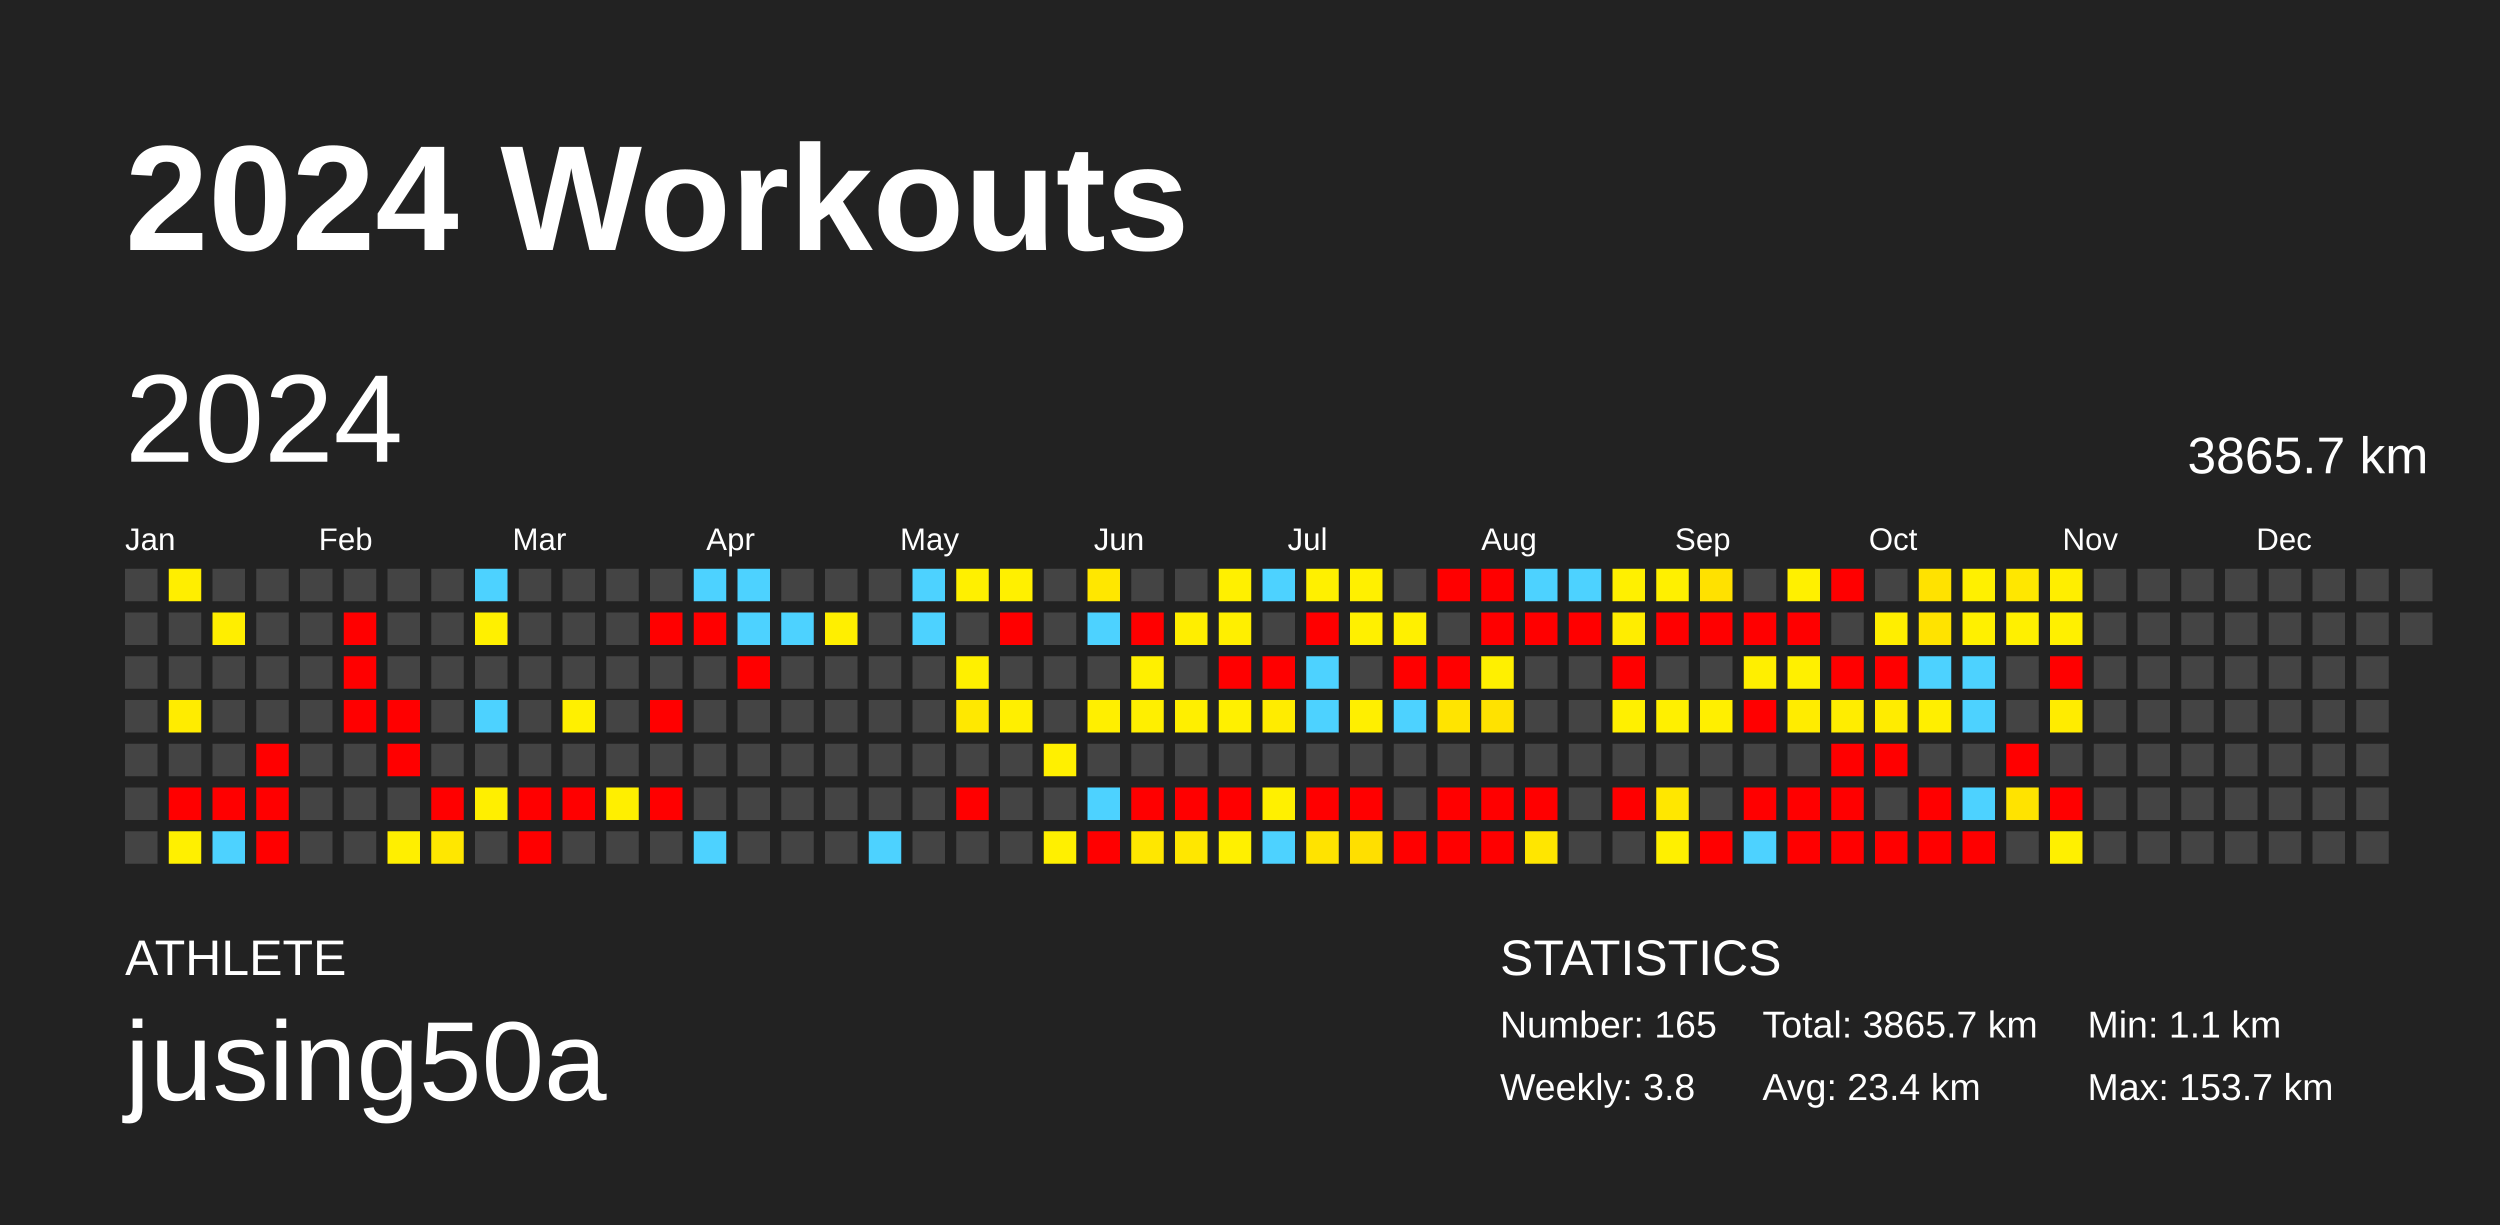
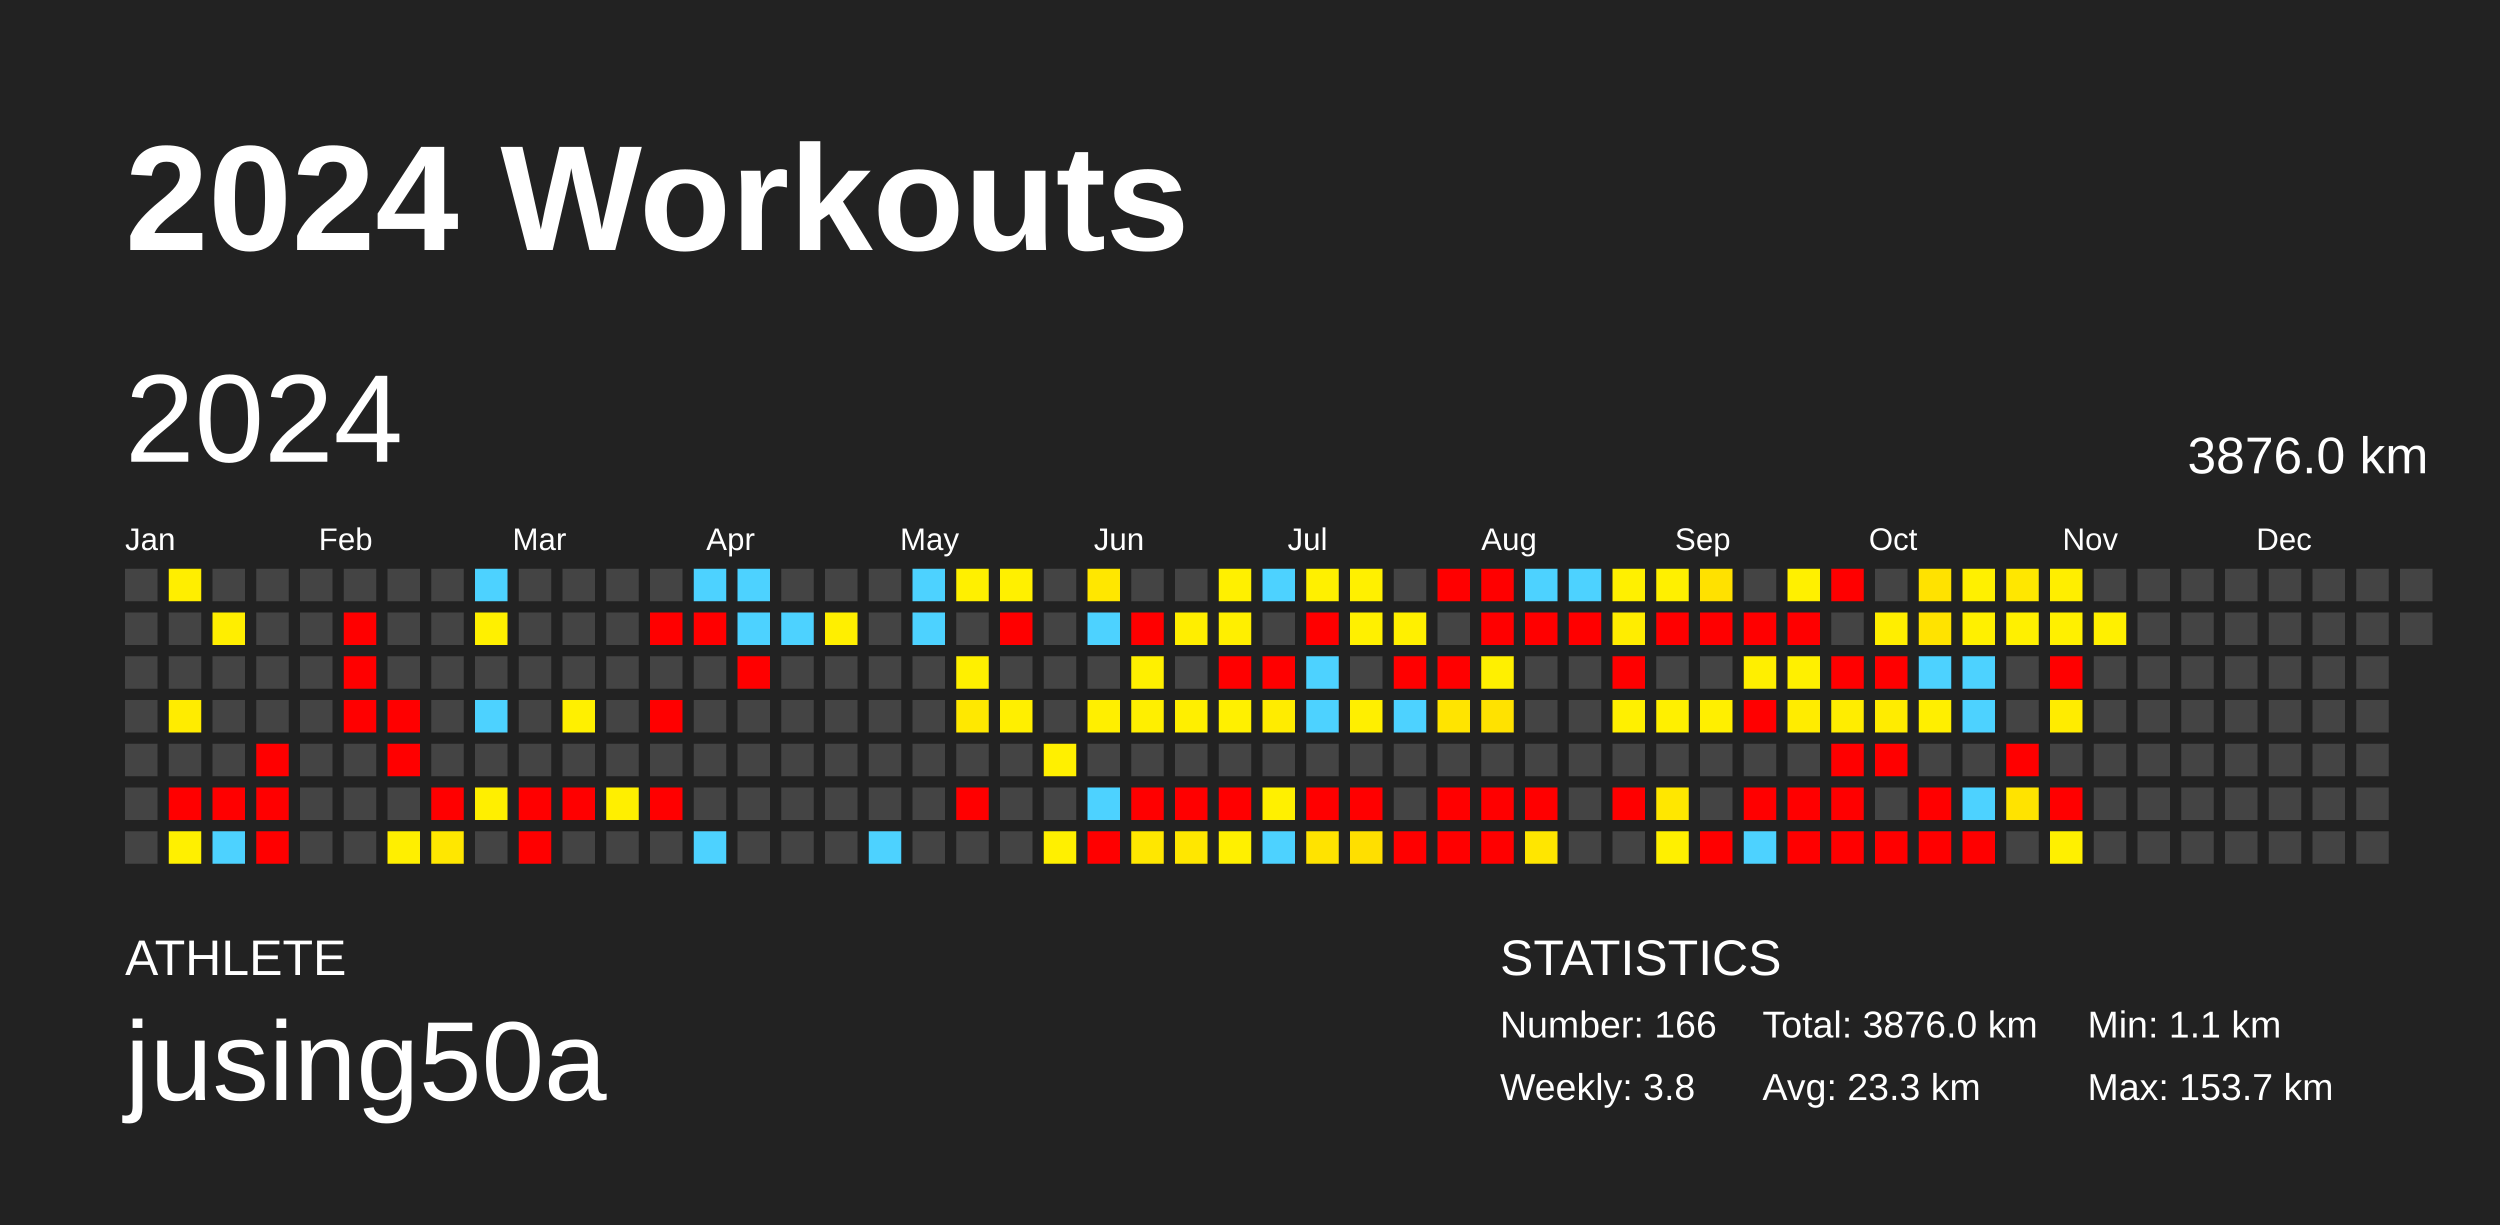
<svg xmlns="http://www.w3.org/2000/svg" baseProfile="full" height="98mm" version="1.1" viewBox="0,0,200,98" width="200mm">
  <defs />
  <rect fill="#222222" height="98" width="200" x="0" y="0" />
  <text fill="#FFFFFF" style="font-size:12px; font-family:Arial; font-weight:bold;" x="10" y="20">2024 Workouts</text>
  <text fill="#FFFFFF" style="font-size:4px; font-family:Arial" x="10" y="78">ATHLETE</text>
  <text fill="#FFFFFF" style="font-size:9px; font-family:Arial" x="10" y="88">jusing50a</text>
  <text fill="#FFFFFF" style="font-size:4px; font-family:Arial" x="120" y="78">STATISTICS</text>
-   <text fill="#FFFFFF" style="font-size:3px; font-family:Arial" x="120" y="83">Number: 165</text>
+   <text fill="#FFFFFF" style="font-size:3px; font-family:Arial" x="120" y="83">Number: 166</text>
  <text fill="#FFFFFF" style="font-size:3px; font-family:Arial" x="120" y="88">Weekly: 3.8</text>
-   <text fill="#FFFFFF" style="font-size:3px; font-family:Arial" x="141" y="83">Total: 3865.7 km</text>
-   <text fill="#FFFFFF" style="font-size:3px; font-family:Arial" x="141" y="88">Avg: 23.4 km</text>
+   <text fill="#FFFFFF" style="font-size:3px; font-family:Arial" x="141" y="83">Total: 3876.0 km</text>
+   <text fill="#FFFFFF" style="font-size:3px; font-family:Arial" x="141" y="88">Avg: 23.3 km</text>
  <text fill="#FFFFFF" style="font-size:3px; font-family:Arial" x="167" y="83">Min: 1.1 km</text>
  <text fill="#FFFFFF" style="font-size:3px; font-family:Arial" x="167" y="88">Max: 153.7 km</text>
  <text dominant-baseline="hanging" fill="#FFFFFF" style="font-size:10.0px; font-family:Arial;" x="10" y="30">2024</text>
-   <text dominant-baseline="hanging" fill="#FFFFFF" style="font-size:4.125px; font-family:Arial;" x="175" y="35">3865.7 km</text>
+   <text dominant-baseline="hanging" fill="#FFFFFF" style="font-size:4.125px; font-family:Arial;" x="175" y="35">3876.0 km</text>
  <text fill="#FFFFFF" style="font-size:2.5px; font-family:Arial" x="10.0" y="44">Jan</text>
  <text fill="#FFFFFF" style="font-size:2.5px; font-family:Arial" x="25.5" y="44">Feb</text>
  <text fill="#FFFFFF" style="font-size:2.5px; font-family:Arial" x="41.0" y="44">Mar</text>
  <text fill="#FFFFFF" style="font-size:2.5px; font-family:Arial" x="56.5" y="44">Apr</text>
  <text fill="#FFFFFF" style="font-size:2.5px; font-family:Arial" x="72.0" y="44">May</text>
  <text fill="#FFFFFF" style="font-size:2.5px; font-family:Arial" x="87.5" y="44">Jun</text>
  <text fill="#FFFFFF" style="font-size:2.5px; font-family:Arial" x="103.0" y="44">Jul</text>
  <text fill="#FFFFFF" style="font-size:2.5px; font-family:Arial" x="118.5" y="44">Aug</text>
  <text fill="#FFFFFF" style="font-size:2.5px; font-family:Arial" x="134.0" y="44">Sep</text>
  <text fill="#FFFFFF" style="font-size:2.5px; font-family:Arial" x="149.5" y="44">Oct</text>
  <text fill="#FFFFFF" style="font-size:2.5px; font-family:Arial" x="165.0" y="44">Nov</text>
  <text fill="#FFFFFF" style="font-size:2.5px; font-family:Arial" x="180.5" y="44">Dec</text>
  <rect fill="#444444" height="2.6" width="2.6" x="10.0" y="45.5" />
  <rect fill="#444444" height="2.6" width="2.6" x="10.0" y="49.0" />
  <rect fill="#444444" height="2.6" width="2.6" x="10.0" y="52.5" />
  <rect fill="#444444" height="2.6" width="2.6" x="10.0" y="56.0" />
  <rect fill="#444444" height="2.6" width="2.6" x="10.0" y="59.5" />
  <rect fill="#444444" height="2.6" width="2.6" x="10.0" y="63.0" />
  <rect fill="#444444" height="2.6" width="2.6" x="10.0" y="66.5" />
  <rect fill="#ffee00" height="2.6" width="2.6" x="13.5" y="45.5" />
  <rect fill="#444444" height="2.6" width="2.6" x="13.5" y="49.0" />
  <rect fill="#444444" height="2.6" width="2.6" x="13.5" y="52.5" />
  <rect fill="#ffec00" height="2.6" width="2.6" x="13.5" y="56.0" />
  <rect fill="#444444" height="2.6" width="2.6" x="13.5" y="59.5" />
  <rect fill="red" height="2.6" width="2.6" x="13.5" y="63.0" />
  <rect fill="#fff000" height="2.6" width="2.6" x="13.5" y="66.5" />
  <rect fill="#444444" height="2.6" width="2.6" x="17.0" y="45.5" />
  <rect fill="#ffee00" height="2.6" width="2.6" x="17.0" y="49.0" />
  <rect fill="#444444" height="2.6" width="2.6" x="17.0" y="52.5" />
  <rect fill="#444444" height="2.6" width="2.6" x="17.0" y="56.0" />
  <rect fill="#444444" height="2.6" width="2.6" x="17.0" y="59.5" />
  <rect fill="red" height="2.6" width="2.6" x="17.0" y="63.0" />
  <rect fill="#4dd2ff" height="2.6" width="2.6" x="17.0" y="66.5" />
  <rect fill="#444444" height="2.6" width="2.6" x="20.5" y="45.5" />
  <rect fill="#444444" height="2.6" width="2.6" x="20.5" y="49.0" />
  <rect fill="#444444" height="2.6" width="2.6" x="20.5" y="52.5" />
  <rect fill="#444444" height="2.6" width="2.6" x="20.5" y="56.0" />
  <rect fill="red" height="2.6" width="2.6" x="20.5" y="59.5" />
  <rect fill="red" height="2.6" width="2.6" x="20.5" y="63.0" />
  <rect fill="red" height="2.6" width="2.6" x="20.5" y="66.5" />
  <rect fill="#444444" height="2.6" width="2.6" x="24.0" y="45.5" />
  <rect fill="#444444" height="2.6" width="2.6" x="24.0" y="49.0" />
  <rect fill="#444444" height="2.6" width="2.6" x="24.0" y="52.5" />
  <rect fill="#444444" height="2.6" width="2.6" x="24.0" y="56.0" />
  <rect fill="#444444" height="2.6" width="2.6" x="24.0" y="59.5" />
  <rect fill="#444444" height="2.6" width="2.6" x="24.0" y="63.0" />
  <rect fill="#444444" height="2.6" width="2.6" x="24.0" y="66.5" />
  <rect fill="#444444" height="2.6" width="2.6" x="27.5" y="45.5" />
  <rect fill="red" height="2.6" width="2.6" x="27.5" y="49.0" />
  <rect fill="red" height="2.6" width="2.6" x="27.5" y="52.5" />
  <rect fill="red" height="2.6" width="2.6" x="27.5" y="56.0" />
  <rect fill="#444444" height="2.6" width="2.6" x="27.5" y="59.5" />
  <rect fill="#444444" height="2.6" width="2.6" x="27.5" y="63.0" />
  <rect fill="#444444" height="2.6" width="2.6" x="27.5" y="66.5" />
  <rect fill="#444444" height="2.6" width="2.6" x="31.0" y="45.5" />
  <rect fill="#444444" height="2.6" width="2.6" x="31.0" y="49.0" />
  <rect fill="#444444" height="2.6" width="2.6" x="31.0" y="52.5" />
  <rect fill="red" height="2.6" width="2.6" x="31.0" y="56.0" />
  <rect fill="red" height="2.6" width="2.6" x="31.0" y="59.5" />
  <rect fill="#444444" height="2.6" width="2.6" x="31.0" y="63.0" />
  <rect fill="#ffef00" height="2.6" width="2.6" x="31.0" y="66.5" />
  <rect fill="#444444" height="2.6" width="2.6" x="34.5" y="45.5" />
  <rect fill="#444444" height="2.6" width="2.6" x="34.5" y="49.0" />
  <rect fill="#444444" height="2.6" width="2.6" x="34.5" y="52.5" />
  <rect fill="#444444" height="2.6" width="2.6" x="34.5" y="56.0" />
  <rect fill="#444444" height="2.6" width="2.6" x="34.5" y="59.5" />
  <rect fill="red" height="2.6" width="2.6" x="34.5" y="63.0" />
  <rect fill="#ffe700" height="2.6" width="2.6" x="34.5" y="66.5" />
  <rect fill="#4dd2ff" height="2.6" width="2.6" x="38.0" y="45.5" />
  <rect fill="#fff000" height="2.6" width="2.6" x="38.0" y="49.0" />
  <rect fill="#444444" height="2.6" width="2.6" x="38.0" y="52.5" />
  <rect fill="#4dd2ff" height="2.6" width="2.6" x="38.0" y="56.0" />
  <rect fill="#444444" height="2.6" width="2.6" x="38.0" y="59.5" />
  <rect fill="#ffef00" height="2.6" width="2.6" x="38.0" y="63.0" />
  <rect fill="#444444" height="2.6" width="2.6" x="38.0" y="66.5" />
  <rect fill="#444444" height="2.6" width="2.6" x="41.5" y="45.5" />
  <rect fill="#444444" height="2.6" width="2.6" x="41.5" y="49.0" />
  <rect fill="#444444" height="2.6" width="2.6" x="41.5" y="52.5" />
  <rect fill="#444444" height="2.6" width="2.6" x="41.5" y="56.0" />
  <rect fill="#444444" height="2.6" width="2.6" x="41.5" y="59.5" />
  <rect fill="red" height="2.6" width="2.6" x="41.5" y="63.0" />
  <rect fill="red" height="2.6" width="2.6" x="41.5" y="66.5" />
  <rect fill="#444444" height="2.6" width="2.6" x="45.0" y="45.5" />
  <rect fill="#444444" height="2.6" width="2.6" x="45.0" y="49.0" />
  <rect fill="#444444" height="2.6" width="2.6" x="45.0" y="52.5" />
  <rect fill="#fff000" height="2.6" width="2.6" x="45.0" y="56.0" />
  <rect fill="#444444" height="2.6" width="2.6" x="45.0" y="59.5" />
  <rect fill="red" height="2.6" width="2.6" x="45.0" y="63.0" />
  <rect fill="#444444" height="2.6" width="2.6" x="45.0" y="66.5" />
  <rect fill="#444444" height="2.6" width="2.6" x="48.5" y="45.5" />
  <rect fill="#444444" height="2.6" width="2.6" x="48.5" y="49.0" />
  <rect fill="#444444" height="2.6" width="2.6" x="48.5" y="52.5" />
  <rect fill="#444444" height="2.6" width="2.6" x="48.5" y="56.0" />
  <rect fill="#444444" height="2.6" width="2.6" x="48.5" y="59.5" />
  <rect fill="#ffef00" height="2.6" width="2.6" x="48.5" y="63.0" />
  <rect fill="#444444" height="2.6" width="2.6" x="48.5" y="66.5" />
  <rect fill="#444444" height="2.6" width="2.6" x="52.0" y="45.5" />
  <rect fill="red" height="2.6" width="2.6" x="52.0" y="49.0" />
  <rect fill="#444444" height="2.6" width="2.6" x="52.0" y="52.5" />
  <rect fill="red" height="2.6" width="2.6" x="52.0" y="56.0" />
  <rect fill="#444444" height="2.6" width="2.6" x="52.0" y="59.5" />
  <rect fill="red" height="2.6" width="2.6" x="52.0" y="63.0" />
  <rect fill="#444444" height="2.6" width="2.6" x="52.0" y="66.5" />
  <rect fill="#4dd2ff" height="2.6" width="2.6" x="55.5" y="45.5" />
  <rect fill="red" height="2.6" width="2.6" x="55.5" y="49.0" />
  <rect fill="#444444" height="2.6" width="2.6" x="55.5" y="52.5" />
  <rect fill="#444444" height="2.6" width="2.6" x="55.5" y="56.0" />
  <rect fill="#444444" height="2.6" width="2.6" x="55.5" y="59.5" />
  <rect fill="#444444" height="2.6" width="2.6" x="55.5" y="63.0" />
  <rect fill="#4dd2ff" height="2.6" width="2.6" x="55.5" y="66.5" />
  <rect fill="#4dd2ff" height="2.6" width="2.6" x="59.0" y="45.5" />
  <rect fill="#4dd2ff" height="2.6" width="2.6" x="59.0" y="49.0" />
  <rect fill="red" height="2.6" width="2.6" x="59.0" y="52.5" />
  <rect fill="#444444" height="2.6" width="2.6" x="59.0" y="56.0" />
  <rect fill="#444444" height="2.6" width="2.6" x="59.0" y="59.5" />
  <rect fill="#444444" height="2.6" width="2.6" x="59.0" y="63.0" />
  <rect fill="#444444" height="2.6" width="2.6" x="59.0" y="66.5" />
  <rect fill="#444444" height="2.6" width="2.6" x="62.5" y="45.5" />
  <rect fill="#4dd2ff" height="2.6" width="2.6" x="62.5" y="49.0" />
  <rect fill="#444444" height="2.6" width="2.6" x="62.5" y="52.5" />
  <rect fill="#444444" height="2.6" width="2.6" x="62.5" y="56.0" />
  <rect fill="#444444" height="2.6" width="2.6" x="62.5" y="59.5" />
  <rect fill="#444444" height="2.6" width="2.6" x="62.5" y="63.0" />
  <rect fill="#444444" height="2.6" width="2.6" x="62.5" y="66.5" />
  <rect fill="#444444" height="2.6" width="2.6" x="66.0" y="45.5" />
  <rect fill="#ffef00" height="2.6" width="2.6" x="66.0" y="49.0" />
  <rect fill="#444444" height="2.6" width="2.6" x="66.0" y="52.5" />
  <rect fill="#444444" height="2.6" width="2.6" x="66.0" y="56.0" />
  <rect fill="#444444" height="2.6" width="2.6" x="66.0" y="59.5" />
  <rect fill="#444444" height="2.6" width="2.6" x="66.0" y="63.0" />
  <rect fill="#444444" height="2.6" width="2.6" x="66.0" y="66.5" />
  <rect fill="#444444" height="2.6" width="2.6" x="69.5" y="45.5" />
  <rect fill="#444444" height="2.6" width="2.6" x="69.5" y="49.0" />
  <rect fill="#444444" height="2.6" width="2.6" x="69.5" y="52.5" />
  <rect fill="#444444" height="2.6" width="2.6" x="69.5" y="56.0" />
  <rect fill="#444444" height="2.6" width="2.6" x="69.5" y="59.5" />
  <rect fill="#444444" height="2.6" width="2.6" x="69.5" y="63.0" />
  <rect fill="#4dd2ff" height="2.6" width="2.6" x="69.5" y="66.5" />
  <rect fill="#4dd2ff" height="2.6" width="2.6" x="73.0" y="45.5" />
  <rect fill="#4dd2ff" height="2.6" width="2.6" x="73.0" y="49.0" />
  <rect fill="#444444" height="2.6" width="2.6" x="73.0" y="52.5" />
  <rect fill="#444444" height="2.6" width="2.6" x="73.0" y="56.0" />
  <rect fill="#444444" height="2.6" width="2.6" x="73.0" y="59.5" />
  <rect fill="#444444" height="2.6" width="2.6" x="73.0" y="63.0" />
  <rect fill="#444444" height="2.6" width="2.6" x="73.0" y="66.5" />
  <rect fill="#fff000" height="2.6" width="2.6" x="76.5" y="45.5" />
  <rect fill="#444444" height="2.6" width="2.6" x="76.5" y="49.0" />
  <rect fill="#fff000" height="2.6" width="2.6" x="76.5" y="52.5" />
  <rect fill="#ffe800" height="2.6" width="2.6" x="76.5" y="56.0" />
  <rect fill="#444444" height="2.6" width="2.6" x="76.5" y="59.5" />
  <rect fill="red" height="2.6" width="2.6" x="76.5" y="63.0" />
  <rect fill="#444444" height="2.6" width="2.6" x="76.5" y="66.5" />
  <rect fill="#fff000" height="2.6" width="2.6" x="80.0" y="45.5" />
  <rect fill="red" height="2.6" width="2.6" x="80.0" y="49.0" />
  <rect fill="#444444" height="2.6" width="2.6" x="80.0" y="52.5" />
  <rect fill="#ffef00" height="2.6" width="2.6" x="80.0" y="56.0" />
  <rect fill="#444444" height="2.6" width="2.6" x="80.0" y="59.5" />
  <rect fill="#444444" height="2.6" width="2.6" x="80.0" y="63.0" />
  <rect fill="#444444" height="2.6" width="2.6" x="80.0" y="66.5" />
  <rect fill="#444444" height="2.6" width="2.6" x="83.5" y="45.5" />
  <rect fill="#444444" height="2.6" width="2.6" x="83.5" y="49.0" />
  <rect fill="#444444" height="2.6" width="2.6" x="83.5" y="52.5" />
  <rect fill="#444444" height="2.6" width="2.6" x="83.5" y="56.0" />
  <rect fill="#fff000" height="2.6" width="2.6" x="83.5" y="59.5" />
  <rect fill="#444444" height="2.6" width="2.6" x="83.5" y="63.0" />
  <rect fill="#fff000" height="2.6" width="2.6" x="83.5" y="66.5" />
  <rect fill="#ffe700" height="2.6" width="2.6" x="87.0" y="45.5" />
  <rect fill="#4dd2ff" height="2.6" width="2.6" x="87.0" y="49.0" />
  <rect fill="#444444" height="2.6" width="2.6" x="87.0" y="52.5" />
  <rect fill="#ffef00" height="2.6" width="2.6" x="87.0" y="56.0" />
  <rect fill="#444444" height="2.6" width="2.6" x="87.0" y="59.5" />
  <rect fill="#4dd2ff" height="2.6" width="2.6" x="87.0" y="63.0" />
  <rect fill="red" height="2.6" width="2.6" x="87.0" y="66.5" />
  <rect fill="#444444" height="2.6" width="2.6" x="90.5" y="45.5" />
  <rect fill="red" height="2.6" width="2.6" x="90.5" y="49.0" />
  <rect fill="#fff000" height="2.6" width="2.6" x="90.5" y="52.5" />
  <rect fill="#ffef00" height="2.6" width="2.6" x="90.5" y="56.0" />
  <rect fill="#444444" height="2.6" width="2.6" x="90.5" y="59.5" />
  <rect fill="red" height="2.6" width="2.6" x="90.5" y="63.0" />
  <rect fill="#ffe700" height="2.6" width="2.6" x="90.5" y="66.5" />
  <rect fill="#444444" height="2.6" width="2.6" x="94.0" y="45.5" />
  <rect fill="#ffee00" height="2.6" width="2.6" x="94.0" y="49.0" />
  <rect fill="#444444" height="2.6" width="2.6" x="94.0" y="52.5" />
  <rect fill="#ffef00" height="2.6" width="2.6" x="94.0" y="56.0" />
  <rect fill="#444444" height="2.6" width="2.6" x="94.0" y="59.5" />
  <rect fill="red" height="2.6" width="2.6" x="94.0" y="63.0" />
  <rect fill="#ffe700" height="2.6" width="2.6" x="94.0" y="66.5" />
  <rect fill="#fff000" height="2.6" width="2.6" x="97.5" y="45.5" />
  <rect fill="#ffef00" height="2.6" width="2.6" x="97.5" y="49.0" />
  <rect fill="red" height="2.6" width="2.6" x="97.5" y="52.5" />
  <rect fill="#fff000" height="2.6" width="2.6" x="97.5" y="56.0" />
  <rect fill="#444444" height="2.6" width="2.6" x="97.5" y="59.5" />
  <rect fill="red" height="2.6" width="2.6" x="97.5" y="63.0" />
  <rect fill="#fff000" height="2.6" width="2.6" x="97.5" y="66.5" />
  <rect fill="#4dd2ff" height="2.6" width="2.6" x="101.0" y="45.5" />
  <rect fill="#444444" height="2.6" width="2.6" x="101.0" y="49.0" />
  <rect fill="red" height="2.6" width="2.6" x="101.0" y="52.5" />
  <rect fill="#ffec00" height="2.6" width="2.6" x="101.0" y="56.0" />
  <rect fill="#444444" height="2.6" width="2.6" x="101.0" y="59.5" />
  <rect fill="#fff000" height="2.6" width="2.6" x="101.0" y="63.0" />
  <rect fill="#4dd2ff" height="2.6" width="2.6" x="101.0" y="66.5" />
  <rect fill="#fff000" height="2.6" width="2.6" x="104.5" y="45.5" />
  <rect fill="red" height="2.6" width="2.6" x="104.5" y="49.0" />
  <rect fill="#4dd2ff" height="2.6" width="2.6" x="104.5" y="52.5" />
  <rect fill="#4dd2ff" height="2.6" width="2.6" x="104.5" y="56.0" />
  <rect fill="#444444" height="2.6" width="2.6" x="104.5" y="59.5" />
  <rect fill="red" height="2.6" width="2.6" x="104.5" y="63.0" />
  <rect fill="#ffe300" height="2.6" width="2.6" x="104.5" y="66.5" />
  <rect fill="#fff000" height="2.6" width="2.6" x="108.0" y="45.5" />
  <rect fill="#fff000" height="2.6" width="2.6" x="108.0" y="49.0" />
  <rect fill="#444444" height="2.6" width="2.6" x="108.0" y="52.5" />
  <rect fill="#ffef00" height="2.6" width="2.6" x="108.0" y="56.0" />
  <rect fill="#444444" height="2.6" width="2.6" x="108.0" y="59.5" />
  <rect fill="red" height="2.6" width="2.6" x="108.0" y="63.0" />
  <rect fill="#ffdf00" height="2.6" width="2.6" x="108.0" y="66.5" />
  <rect fill="#444444" height="2.6" width="2.6" x="111.5" y="45.5" />
  <rect fill="#fff000" height="2.6" width="2.6" x="111.5" y="49.0" />
  <rect fill="red" height="2.6" width="2.6" x="111.5" y="52.5" />
  <rect fill="#4dd2ff" height="2.6" width="2.6" x="111.5" y="56.0" />
  <rect fill="#444444" height="2.6" width="2.6" x="111.5" y="59.5" />
  <rect fill="#444444" height="2.6" width="2.6" x="111.5" y="63.0" />
  <rect fill="red" height="2.6" width="2.6" x="111.5" y="66.5" />
  <rect fill="red" height="2.6" width="2.6" x="115.0" y="45.5" />
  <rect fill="#444444" height="2.6" width="2.6" x="115.0" y="49.0" />
  <rect fill="red" height="2.6" width="2.6" x="115.0" y="52.5" />
  <rect fill="#ffe400" height="2.6" width="2.6" x="115.0" y="56.0" />
  <rect fill="#444444" height="2.6" width="2.6" x="115.0" y="59.5" />
  <rect fill="red" height="2.6" width="2.6" x="115.0" y="63.0" />
  <rect fill="red" height="2.6" width="2.6" x="115.0" y="66.5" />
  <rect fill="red" height="2.6" width="2.6" x="118.5" y="45.5" />
  <rect fill="red" height="2.6" width="2.6" x="118.5" y="49.0" />
  <rect fill="#fff000" height="2.6" width="2.6" x="118.5" y="52.5" />
  <rect fill="#ffe200" height="2.6" width="2.6" x="118.5" y="56.0" />
  <rect fill="#444444" height="2.6" width="2.6" x="118.5" y="59.5" />
  <rect fill="red" height="2.6" width="2.6" x="118.5" y="63.0" />
  <rect fill="red" height="2.6" width="2.6" x="118.5" y="66.5" />
  <rect fill="#4dd2ff" height="2.6" width="2.6" x="122.0" y="45.5" />
  <rect fill="red" height="2.6" width="2.6" x="122.0" y="49.0" />
  <rect fill="#444444" height="2.6" width="2.6" x="122.0" y="52.5" />
  <rect fill="#444444" height="2.6" width="2.6" x="122.0" y="56.0" />
  <rect fill="#444444" height="2.6" width="2.6" x="122.0" y="59.5" />
  <rect fill="red" height="2.6" width="2.6" x="122.0" y="63.0" />
  <rect fill="#ffe600" height="2.6" width="2.6" x="122.0" y="66.5" />
  <rect fill="#4dd2ff" height="2.6" width="2.6" x="125.5" y="45.5" />
  <rect fill="red" height="2.6" width="2.6" x="125.5" y="49.0" />
  <rect fill="#444444" height="2.6" width="2.6" x="125.5" y="52.5" />
  <rect fill="#444444" height="2.6" width="2.6" x="125.5" y="56.0" />
  <rect fill="#444444" height="2.6" width="2.6" x="125.5" y="59.5" />
  <rect fill="#444444" height="2.6" width="2.6" x="125.5" y="63.0" />
  <rect fill="#444444" height="2.6" width="2.6" x="125.5" y="66.5" />
  <rect fill="#fff000" height="2.6" width="2.6" x="129.0" y="45.5" />
  <rect fill="#ffed00" height="2.6" width="2.6" x="129.0" y="49.0" />
  <rect fill="red" height="2.6" width="2.6" x="129.0" y="52.5" />
  <rect fill="#fff000" height="2.6" width="2.6" x="129.0" y="56.0" />
  <rect fill="#444444" height="2.6" width="2.6" x="129.0" y="59.5" />
  <rect fill="red" height="2.6" width="2.6" x="129.0" y="63.0" />
  <rect fill="#444444" height="2.6" width="2.6" x="129.0" y="66.5" />
  <rect fill="#fff000" height="2.6" width="2.6" x="132.5" y="45.5" />
  <rect fill="red" height="2.6" width="2.6" x="132.5" y="49.0" />
  <rect fill="#444444" height="2.6" width="2.6" x="132.5" y="52.5" />
  <rect fill="#fff000" height="2.6" width="2.6" x="132.5" y="56.0" />
  <rect fill="#444444" height="2.6" width="2.6" x="132.5" y="59.5" />
  <rect fill="#ffe700" height="2.6" width="2.6" x="132.5" y="63.0" />
  <rect fill="#fff000" height="2.6" width="2.6" x="132.5" y="66.5" />
  <rect fill="#ffe100" height="2.6" width="2.6" x="136.0" y="45.5" />
  <rect fill="red" height="2.6" width="2.6" x="136.0" y="49.0" />
  <rect fill="#444444" height="2.6" width="2.6" x="136.0" y="52.5" />
  <rect fill="#ffef00" height="2.6" width="2.6" x="136.0" y="56.0" />
  <rect fill="#444444" height="2.6" width="2.6" x="136.0" y="59.5" />
  <rect fill="#444444" height="2.6" width="2.6" x="136.0" y="63.0" />
  <rect fill="red" height="2.6" width="2.6" x="136.0" y="66.5" />
  <rect fill="#444444" height="2.6" width="2.6" x="139.5" y="45.5" />
  <rect fill="red" height="2.6" width="2.6" x="139.5" y="49.0" />
  <rect fill="#ffef00" height="2.6" width="2.6" x="139.5" y="52.5" />
  <rect fill="red" height="2.6" width="2.6" x="139.5" y="56.0" />
  <rect fill="#444444" height="2.6" width="2.6" x="139.5" y="59.5" />
  <rect fill="red" height="2.6" width="2.6" x="139.5" y="63.0" />
  <rect fill="#4dd2ff" height="2.6" width="2.6" x="139.5" y="66.5" />
  <rect fill="#fff000" height="2.6" width="2.6" x="143.0" y="45.5" />
  <rect fill="red" height="2.6" width="2.6" x="143.0" y="49.0" />
  <rect fill="#fff000" height="2.6" width="2.6" x="143.0" y="52.5" />
  <rect fill="#ffec00" height="2.6" width="2.6" x="143.0" y="56.0" />
  <rect fill="#444444" height="2.6" width="2.6" x="143.0" y="59.5" />
  <rect fill="red" height="2.6" width="2.6" x="143.0" y="63.0" />
  <rect fill="red" height="2.6" width="2.6" x="143.0" y="66.5" />
  <rect fill="red" height="2.6" width="2.6" x="146.5" y="45.5" />
  <rect fill="#444444" height="2.6" width="2.6" x="146.5" y="49.0" />
  <rect fill="red" height="2.6" width="2.6" x="146.5" y="52.5" />
  <rect fill="#ffed00" height="2.6" width="2.6" x="146.5" y="56.0" />
  <rect fill="red" height="2.6" width="2.6" x="146.5" y="59.5" />
  <rect fill="red" height="2.6" width="2.6" x="146.5" y="63.0" />
  <rect fill="red" height="2.6" width="2.6" x="146.5" y="66.5" />
  <rect fill="#444444" height="2.6" width="2.6" x="150.0" y="45.5" />
  <rect fill="#ffee00" height="2.6" width="2.6" x="150.0" y="49.0" />
  <rect fill="red" height="2.6" width="2.6" x="150.0" y="52.5" />
  <rect fill="#ffec00" height="2.6" width="2.6" x="150.0" y="56.0" />
  <rect fill="red" height="2.6" width="2.6" x="150.0" y="59.5" />
  <rect fill="#444444" height="2.6" width="2.6" x="150.0" y="63.0" />
  <rect fill="red" height="2.6" width="2.6" x="150.0" y="66.5" />
  <rect fill="#ffe200" height="2.6" width="2.6" x="153.5" y="45.5" />
  <rect fill="#ffe300" height="2.6" width="2.6" x="153.5" y="49.0" />
  <rect fill="#4dd2ff" height="2.6" width="2.6" x="153.5" y="52.5" />
  <rect fill="#ffef00" height="2.6" width="2.6" x="153.5" y="56.0" />
  <rect fill="#444444" height="2.6" width="2.6" x="153.5" y="59.5" />
  <rect fill="red" height="2.6" width="2.6" x="153.5" y="63.0" />
  <rect fill="red" height="2.6" width="2.6" x="153.5" y="66.5" />
  <rect fill="#fff000" height="2.6" width="2.6" x="157.0" y="45.5" />
  <rect fill="#fff000" height="2.6" width="2.6" x="157.0" y="49.0" />
  <rect fill="#4dd2ff" height="2.6" width="2.6" x="157.0" y="52.5" />
  <rect fill="#4dd2ff" height="2.6" width="2.6" x="157.0" y="56.0" />
  <rect fill="#444444" height="2.6" width="2.6" x="157.0" y="59.5" />
  <rect fill="#4dd2ff" height="2.6" width="2.6" x="157.0" y="63.0" />
  <rect fill="red" height="2.6" width="2.6" x="157.0" y="66.5" />
  <rect fill="#ffe700" height="2.6" width="2.6" x="160.5" y="45.5" />
  <rect fill="#fff000" height="2.6" width="2.6" x="160.5" y="49.0" />
  <rect fill="#444444" height="2.6" width="2.6" x="160.5" y="52.5" />
  <rect fill="#444444" height="2.6" width="2.6" x="160.5" y="56.0" />
  <rect fill="red" height="2.6" width="2.6" x="160.5" y="59.5" />
  <rect fill="#ffe300" height="2.6" width="2.6" x="160.5" y="63.0" />
  <rect fill="#444444" height="2.6" width="2.6" x="160.5" y="66.5" />
  <rect fill="#ffee00" height="2.6" width="2.6" x="164.0" y="45.5" />
  <rect fill="#fff000" height="2.6" width="2.6" x="164.0" y="49.0" />
  <rect fill="red" height="2.6" width="2.6" x="164.0" y="52.5" />
  <rect fill="#ffec00" height="2.6" width="2.6" x="164.0" y="56.0" />
  <rect fill="#444444" height="2.6" width="2.6" x="164.0" y="59.5" />
  <rect fill="red" height="2.6" width="2.6" x="164.0" y="63.0" />
  <rect fill="#fff000" height="2.6" width="2.6" x="164.0" y="66.5" />
  <rect fill="#444444" height="2.6" width="2.6" x="167.5" y="45.5" />
-   <rect fill="#444444" height="2.6" width="2.6" x="167.5" y="49.0" />
+   <rect fill="#fff000" height="2.6" width="2.6" x="167.5" y="49.0" />
  <rect fill="#444444" height="2.6" width="2.6" x="167.5" y="52.5" />
  <rect fill="#444444" height="2.6" width="2.6" x="167.5" y="56.0" />
  <rect fill="#444444" height="2.6" width="2.6" x="167.5" y="59.5" />
  <rect fill="#444444" height="2.6" width="2.6" x="167.5" y="63.0" />
  <rect fill="#444444" height="2.6" width="2.6" x="167.5" y="66.5" />
  <rect fill="#444444" height="2.6" width="2.6" x="171.0" y="45.5" />
  <rect fill="#444444" height="2.6" width="2.6" x="171.0" y="49.0" />
  <rect fill="#444444" height="2.6" width="2.6" x="171.0" y="52.5" />
  <rect fill="#444444" height="2.6" width="2.6" x="171.0" y="56.0" />
  <rect fill="#444444" height="2.6" width="2.6" x="171.0" y="59.5" />
  <rect fill="#444444" height="2.6" width="2.6" x="171.0" y="63.0" />
  <rect fill="#444444" height="2.6" width="2.6" x="171.0" y="66.5" />
  <rect fill="#444444" height="2.6" width="2.6" x="174.5" y="45.5" />
  <rect fill="#444444" height="2.6" width="2.6" x="174.5" y="49.0" />
  <rect fill="#444444" height="2.6" width="2.6" x="174.5" y="52.5" />
  <rect fill="#444444" height="2.6" width="2.6" x="174.5" y="56.0" />
  <rect fill="#444444" height="2.6" width="2.6" x="174.5" y="59.5" />
  <rect fill="#444444" height="2.6" width="2.6" x="174.5" y="63.0" />
  <rect fill="#444444" height="2.6" width="2.6" x="174.5" y="66.5" />
  <rect fill="#444444" height="2.6" width="2.6" x="178.0" y="45.5" />
  <rect fill="#444444" height="2.6" width="2.6" x="178.0" y="49.0" />
  <rect fill="#444444" height="2.6" width="2.6" x="178.0" y="52.5" />
  <rect fill="#444444" height="2.6" width="2.6" x="178.0" y="56.0" />
  <rect fill="#444444" height="2.6" width="2.6" x="178.0" y="59.5" />
  <rect fill="#444444" height="2.6" width="2.6" x="178.0" y="63.0" />
  <rect fill="#444444" height="2.6" width="2.6" x="178.0" y="66.5" />
  <rect fill="#444444" height="2.6" width="2.6" x="181.5" y="45.5" />
  <rect fill="#444444" height="2.6" width="2.6" x="181.5" y="49.0" />
  <rect fill="#444444" height="2.6" width="2.6" x="181.5" y="52.5" />
  <rect fill="#444444" height="2.6" width="2.6" x="181.5" y="56.0" />
  <rect fill="#444444" height="2.6" width="2.6" x="181.5" y="59.5" />
  <rect fill="#444444" height="2.6" width="2.6" x="181.5" y="63.0" />
  <rect fill="#444444" height="2.6" width="2.6" x="181.5" y="66.5" />
  <rect fill="#444444" height="2.6" width="2.6" x="185.0" y="45.5" />
  <rect fill="#444444" height="2.6" width="2.6" x="185.0" y="49.0" />
  <rect fill="#444444" height="2.6" width="2.6" x="185.0" y="52.5" />
  <rect fill="#444444" height="2.6" width="2.6" x="185.0" y="56.0" />
  <rect fill="#444444" height="2.6" width="2.6" x="185.0" y="59.5" />
  <rect fill="#444444" height="2.6" width="2.6" x="185.0" y="63.0" />
  <rect fill="#444444" height="2.6" width="2.6" x="185.0" y="66.5" />
  <rect fill="#444444" height="2.6" width="2.6" x="188.5" y="45.5" />
  <rect fill="#444444" height="2.6" width="2.6" x="188.5" y="49.0" />
  <rect fill="#444444" height="2.6" width="2.6" x="188.5" y="52.5" />
  <rect fill="#444444" height="2.6" width="2.6" x="188.5" y="56.0" />
  <rect fill="#444444" height="2.6" width="2.6" x="188.5" y="59.5" />
  <rect fill="#444444" height="2.6" width="2.6" x="188.5" y="63.0" />
  <rect fill="#444444" height="2.6" width="2.6" x="188.5" y="66.5" />
  <rect fill="#444444" height="2.6" width="2.6" x="192.0" y="45.5" />
  <rect fill="#444444" height="2.6" width="2.6" x="192.0" y="49.0" />
</svg>
